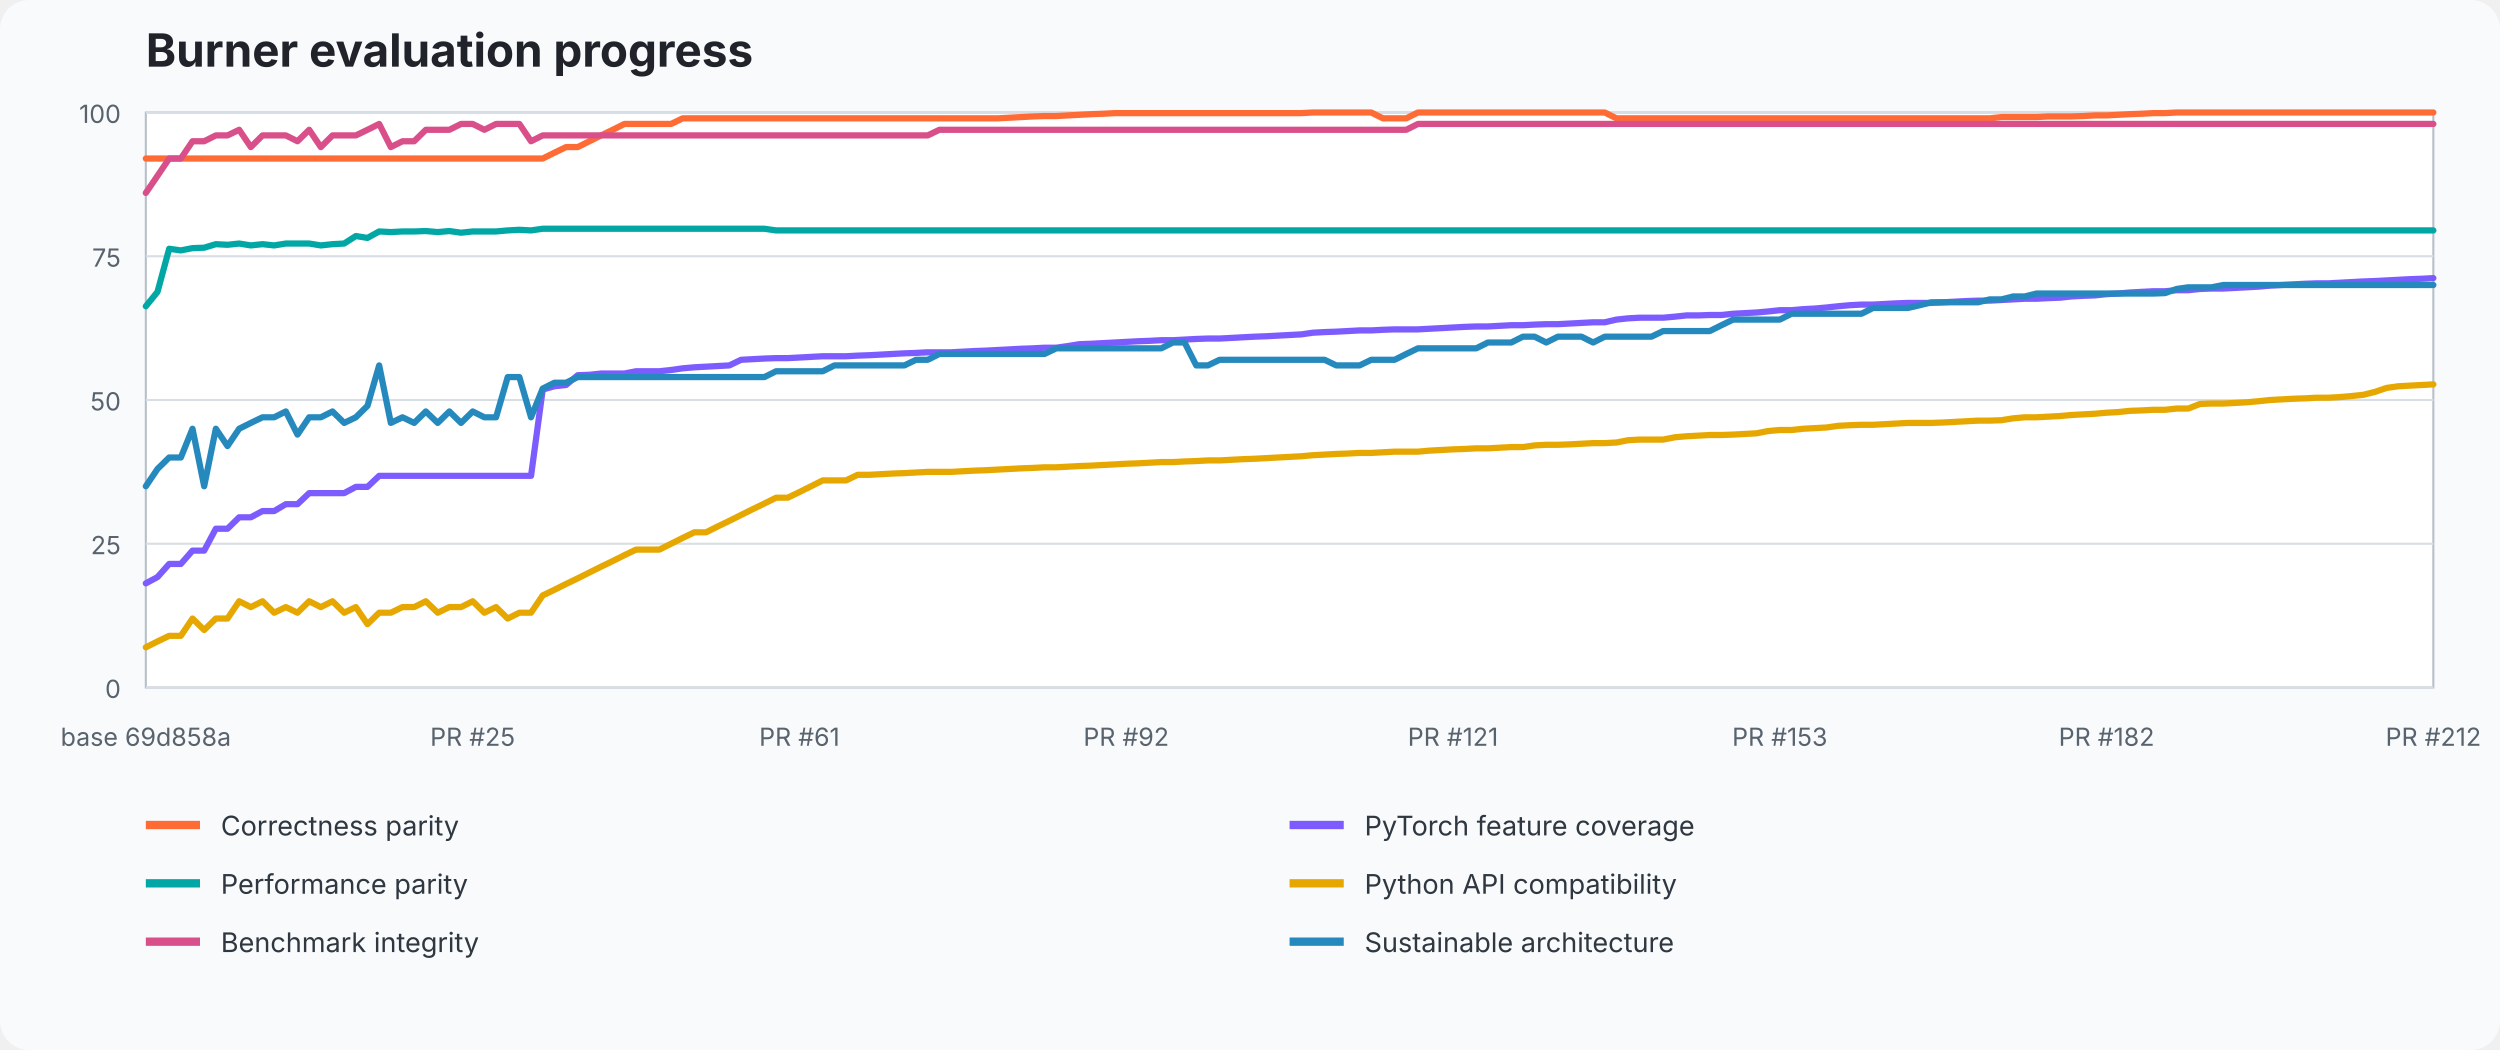
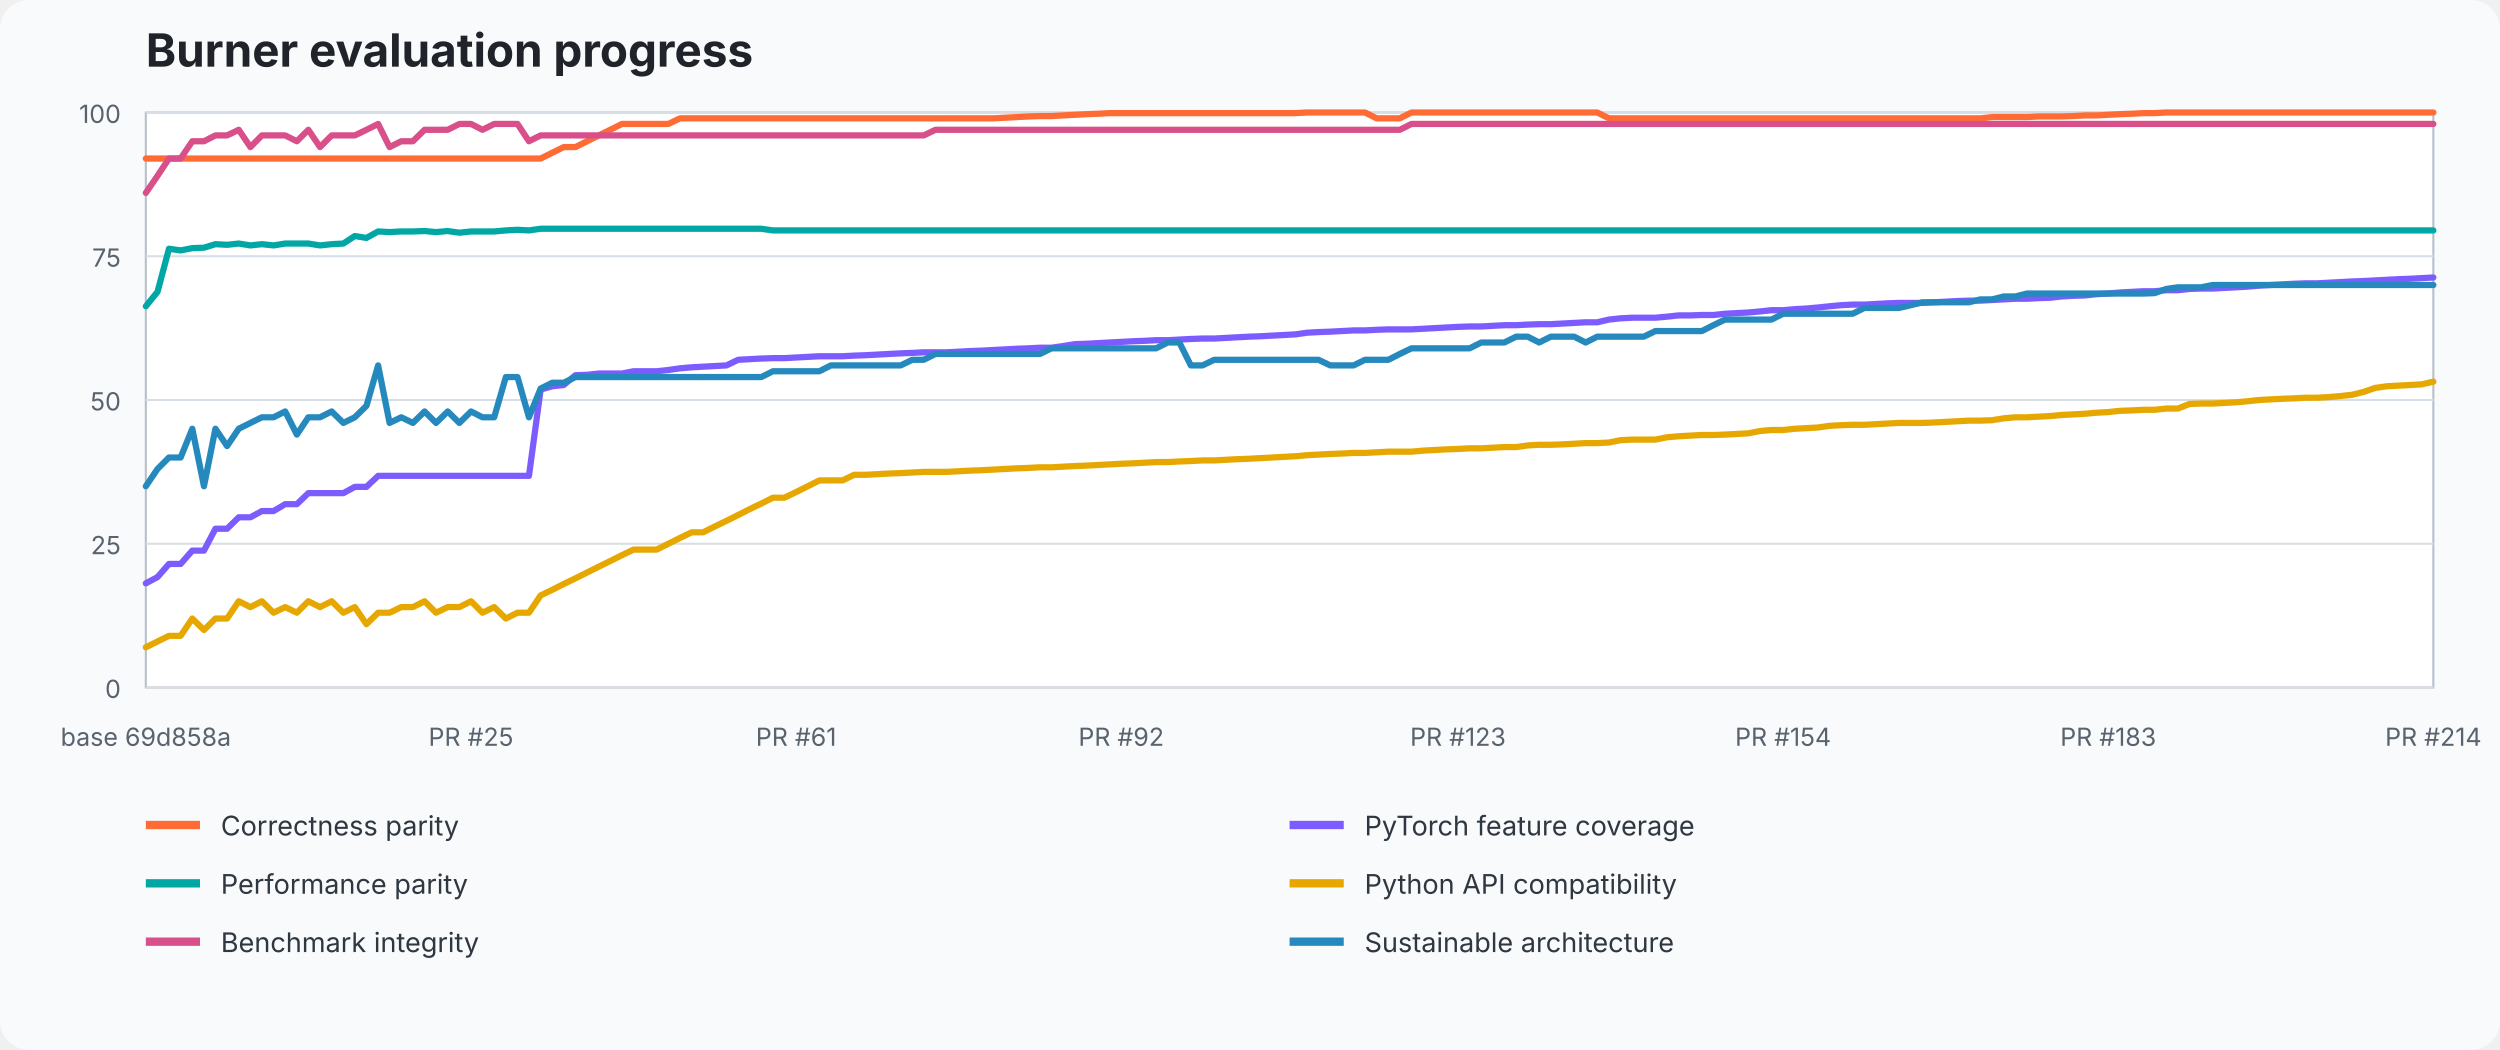
<svg xmlns="http://www.w3.org/2000/svg" width="1200" height="504" viewBox="0 0 1200 504" role="img" aria-labelledby="title desc">
  <style>text{font-family:ui-sans-serif,system-ui,-apple-system,BlinkMacSystemFont,"Segoe UI",sans-serif}.title{font-size:22px;font-weight:700;fill:#20242a}.axis{font-size:12px;fill:#59636e}.legend{font-size:13px;fill:#2f3740}.grid{stroke:#d8dee5;stroke-width:1}.plot{fill:#fff;stroke:#b7c0ca}</style>
  <rect width="100%" height="100%" fill="#f8fafc" rx="14" />
  <text x="70" y="32" class="title">Burner evaluation progress</text>
  <rect x="70" y="54" width="1098" height="276" class="plot" />
  <line x1="70" y1="330" x2="1168" y2="330" class="grid" />
  <text x="58" y="335" text-anchor="end" class="axis">0</text>
  <line x1="70" y1="261" x2="1168" y2="261" class="grid" />
  <text x="58" y="266" text-anchor="end" class="axis">25</text>
  <line x1="70" y1="192" x2="1168" y2="192" class="grid" />
  <text x="58" y="197" text-anchor="end" class="axis">50</text>
  <line x1="70" y1="123" x2="1168" y2="123" class="grid" />
  <text x="58" y="128" text-anchor="end" class="axis">75</text>
  <line x1="70" y1="54" x2="1168" y2="54" class="grid" />
  <text x="58" y="59" text-anchor="end" class="axis">100</text>
-   <polyline points="70.0,76.1 75.6,76.1 81.2,76.1 86.8,76.1 92.4,76.1 98.0,76.1 103.6,76.1 109.2,76.1 114.8,76.1 120.4,76.1 126.0,76.1 131.6,76.1 137.2,76.1 142.8,76.1 148.4,76.1 154.0,76.1 159.6,76.1 165.2,76.1 170.8,76.1 176.4,76.1 182.0,76.1 187.6,76.1 193.2,76.1 198.8,76.1 204.4,76.1 210.1,76.1 215.7,76.1 221.3,76.1 226.9,76.1 232.5,76.1 238.1,76.1 243.7,76.1 249.3,76.1 254.9,76.1 260.5,76.1 266.1,73.3 271.7,70.6 277.3,70.6 282.9,67.8 288.5,65.0 294.1,62.3 299.7,59.5 305.3,59.5 310.9,59.5 316.5,59.5 322.1,59.5 327.7,56.8 333.3,56.8 338.9,56.8 344.5,56.8 350.1,56.8 355.7,56.8 361.3,56.8 366.9,56.8 372.5,56.8 378.1,56.8 383.7,56.8 389.3,56.8 394.9,56.8 400.5,56.8 406.1,56.8 411.7,56.8 417.3,56.8 422.9,56.8 428.5,56.8 434.1,56.8 439.7,56.8 445.3,56.8 450.9,56.8 456.5,56.8 462.1,56.8 467.7,56.8 473.3,56.8 478.9,56.8 484.6,56.5 490.2,56.2 495.8,55.9 501.4,55.7 507.0,55.7 512.6,55.4 518.2,55.1 523.8,54.8 529.4,54.6 535.0,54.3 540.6,54.3 546.2,54.3 551.8,54.3 557.4,54.3 563.0,54.3 568.6,54.3 574.2,54.3 579.8,54.3 585.4,54.3 591.0,54.3 596.6,54.3 602.2,54.3 607.8,54.3 613.4,54.3 619.0,54.3 624.6,54.3 630.2,54.0 635.8,54.0 641.4,54.0 647.0,54.0 652.6,54.0 658.2,54.0 663.8,56.8 669.4,56.8 675.0,56.8 680.6,54.0 686.2,54.0 691.8,54.0 697.4,54.0 703.0,54.0 708.6,54.0 714.2,54.0 719.8,54.0 725.4,54.0 731.0,54.0 736.6,54.0 742.2,54.0 747.8,54.0 753.4,54.0 759.1,54.0 764.7,54.0 770.3,54.0 775.9,56.8 781.5,56.8 787.1,56.8 792.7,56.8 798.3,56.8 803.9,56.8 809.5,56.8 815.1,56.8 820.7,56.8 826.3,56.8 831.9,56.8 837.5,56.8 843.1,56.8 848.7,56.8 854.3,56.8 859.9,56.8 865.5,56.8 871.1,56.8 876.7,56.8 882.3,56.8 887.9,56.8 893.5,56.8 899.1,56.8 904.7,56.8 910.3,56.8 915.9,56.8 921.5,56.8 927.1,56.8 932.7,56.8 938.3,56.8 943.9,56.8 949.5,56.8 955.1,56.8 960.7,56.2 966.3,56.2 971.9,56.2 977.5,56.2 983.1,55.9 988.7,55.9 994.3,55.9 999.9,55.7 1005.5,55.4 1011.1,55.4 1016.7,55.1 1022.3,54.8 1027.9,54.6 1033.6,54.3 1039.2,54.3 1044.8,54.0 1050.4,54.0 1056.0,54.0 1061.6,54.0 1067.2,54.0 1072.8,54.0 1078.4,54.0 1084.0,54.0 1089.6,54.0 1095.2,54.0 1100.8,54.0 1106.4,54.0 1112.0,54.0 1117.6,54.0 1123.2,54.0 1128.8,54.0 1134.4,54.0 1140.0,54.0 1145.6,54.0 1151.2,54.0 1156.8,54.0 1162.4,54.0 1168.0,54.0" fill="none" stroke="#ff6b35" stroke-width="3" stroke-linejoin="round" stroke-linecap="round" />
-   <polyline points="70.0,280.0 75.6,277.0 81.2,270.7 86.8,270.7 92.4,264.3 98.0,264.3 103.6,253.8 109.2,253.8 114.8,248.3 120.4,248.3 126.0,245.3 131.6,245.3 137.2,242.0 142.8,242.0 148.4,236.7 154.0,236.7 159.6,236.7 165.2,236.7 170.8,233.7 176.4,233.7 182.0,228.4 187.6,228.4 193.2,228.4 198.8,228.4 204.4,228.4 210.1,228.4 215.7,228.4 221.3,228.4 226.9,228.4 232.5,228.4 238.1,228.4 243.7,228.4 249.3,228.4 254.9,228.4 260.5,187.0 266.1,185.4 271.7,184.8 277.3,180.1 282.9,179.9 288.5,179.3 294.1,179.3 299.7,179.3 305.3,178.2 310.9,178.2 316.5,178.2 322.1,177.6 327.7,176.8 333.3,176.3 338.9,176.0 344.5,175.7 350.1,175.4 355.7,172.7 361.3,172.4 366.9,172.1 372.5,171.9 378.1,171.9 383.7,171.6 389.3,171.3 394.9,171.0 400.5,171.0 406.1,171.0 411.7,170.7 417.3,170.5 422.9,170.2 428.5,169.9 434.1,169.6 439.7,169.4 445.3,169.1 450.9,169.1 456.5,169.1 462.1,168.8 467.7,168.5 473.3,168.3 478.9,168.0 484.6,167.7 490.2,167.4 495.8,167.2 501.4,166.9 507.0,166.9 512.6,166.1 518.2,165.2 523.8,165.0 529.4,164.7 535.0,164.4 540.6,164.1 546.2,163.8 551.8,163.6 557.4,163.3 563.0,163.3 568.6,163.0 574.2,162.7 579.8,162.5 585.4,162.5 591.0,162.2 596.6,161.9 602.2,161.6 607.8,161.4 613.4,161.1 619.0,160.8 624.6,160.5 630.2,159.7 635.8,159.4 641.4,159.2 647.0,158.9 652.6,158.6 658.2,158.6 663.8,158.3 669.4,158.1 675.0,158.1 680.6,158.1 686.2,157.8 691.8,157.5 697.4,157.2 703.0,156.9 708.6,156.7 714.2,156.7 719.8,156.4 725.4,156.1 731.0,156.1 736.6,155.8 742.2,155.6 747.8,155.6 753.4,155.3 759.1,155.0 764.7,154.7 770.3,154.7 775.9,153.4 781.5,152.8 787.1,152.5 792.7,152.5 798.3,152.5 803.9,152.0 809.5,151.4 815.1,151.4 820.7,151.2 826.3,151.2 831.9,150.6 837.5,150.3 843.1,150.0 848.7,149.5 854.3,148.9 859.9,148.9 865.5,148.4 871.1,148.1 876.7,147.6 882.3,147.0 887.9,146.5 893.5,146.2 899.1,146.2 904.7,145.9 910.3,145.6 915.9,145.4 921.5,145.4 927.1,145.4 932.7,145.1 938.3,144.8 943.9,144.5 949.5,144.3 955.1,144.3 960.7,144.0 966.3,143.7 971.9,143.4 977.5,143.4 983.1,143.1 988.7,142.9 994.3,142.3 999.9,142.0 1005.5,141.8 1011.1,141.2 1016.7,140.9 1022.3,140.4 1027.9,140.1 1033.6,139.8 1039.2,139.8 1044.8,139.3 1050.4,139.3 1056.0,138.7 1061.6,138.5 1067.2,138.5 1072.8,138.2 1078.4,137.9 1084.0,137.6 1089.6,137.1 1095.2,136.8 1100.8,136.5 1106.4,136.2 1112.0,136.0 1117.6,136.0 1123.2,135.7 1128.8,135.4 1134.4,135.1 1140.0,134.9 1145.6,134.6 1151.2,134.3 1156.8,134.0 1162.4,133.8 1168.0,133.5" fill="none" stroke="#7c5cff" stroke-width="3" stroke-linejoin="round" stroke-linecap="round" />
-   <polyline points="70.0,147.0 75.6,140.1 81.2,119.4 86.8,120.2 92.4,119.1 98.0,118.9 103.6,117.2 109.2,117.5 114.8,116.9 120.4,117.8 126.0,117.2 131.6,117.8 137.2,116.9 142.8,116.9 148.4,116.9 154.0,117.8 159.6,117.2 165.2,116.9 170.8,113.3 176.4,114.2 182.0,111.1 187.6,111.4 193.2,111.1 198.8,111.1 204.4,110.9 210.1,111.4 215.7,110.9 221.3,111.7 226.9,111.1 232.5,111.1 238.1,111.1 243.7,110.6 249.3,110.3 254.9,110.6 260.5,109.8 266.1,109.8 271.7,109.8 277.3,109.8 282.9,109.8 288.5,109.8 294.1,109.8 299.7,109.8 305.3,109.8 310.9,109.8 316.5,109.8 322.1,109.8 327.7,109.8 333.3,109.8 338.9,109.8 344.5,109.8 350.1,109.8 355.7,109.8 361.3,109.8 366.9,109.8 372.5,110.6 378.1,110.6 383.7,110.6 389.3,110.6 394.9,110.6 400.5,110.6 406.1,110.6 411.7,110.6 417.3,110.6 422.9,110.6 428.5,110.6 434.1,110.6 439.7,110.6 445.3,110.6 450.9,110.6 456.5,110.6 462.1,110.6 467.7,110.6 473.3,110.6 478.9,110.6 484.6,110.6 490.2,110.6 495.8,110.6 501.4,110.6 507.0,110.6 512.6,110.6 518.2,110.6 523.8,110.6 529.4,110.6 535.0,110.6 540.6,110.6 546.2,110.6 551.8,110.6 557.4,110.6 563.0,110.6 568.6,110.6 574.2,110.6 579.8,110.6 585.4,110.6 591.0,110.6 596.6,110.6 602.2,110.6 607.8,110.6 613.4,110.6 619.0,110.6 624.6,110.6 630.2,110.6 635.8,110.6 641.4,110.6 647.0,110.6 652.6,110.6 658.2,110.6 663.8,110.6 669.4,110.6 675.0,110.6 680.6,110.6 686.2,110.6 691.8,110.6 697.4,110.6 703.0,110.6 708.6,110.6 714.2,110.6 719.8,110.6 725.4,110.6 731.0,110.6 736.6,110.6 742.2,110.6 747.8,110.6 753.4,110.6 759.1,110.6 764.7,110.6 770.3,110.6 775.9,110.6 781.5,110.6 787.1,110.6 792.7,110.6 798.3,110.6 803.9,110.6 809.5,110.6 815.1,110.6 820.7,110.6 826.3,110.6 831.9,110.6 837.5,110.6 843.1,110.6 848.7,110.6 854.3,110.6 859.9,110.6 865.5,110.6 871.1,110.6 876.7,110.6 882.3,110.6 887.9,110.6 893.5,110.6 899.1,110.6 904.7,110.6 910.3,110.6 915.9,110.6 921.5,110.6 927.1,110.6 932.7,110.6 938.3,110.6 943.9,110.6 949.5,110.6 955.1,110.6 960.7,110.6 966.3,110.6 971.9,110.6 977.5,110.6 983.1,110.6 988.7,110.6 994.3,110.6 999.9,110.6 1005.5,110.6 1011.1,110.6 1016.7,110.6 1022.3,110.6 1027.9,110.6 1033.6,110.6 1039.2,110.6 1044.8,110.6 1050.4,110.6 1056.0,110.6 1061.6,110.6 1067.2,110.6 1072.8,110.6 1078.4,110.6 1084.0,110.6 1089.6,110.6 1095.2,110.6 1100.8,110.6 1106.4,110.6 1112.0,110.6 1117.6,110.6 1123.2,110.6 1128.8,110.6 1134.4,110.6 1140.0,110.6 1145.6,110.6 1151.2,110.6 1156.8,110.6 1162.4,110.6 1168.0,110.6" fill="none" stroke="#00a7a5" stroke-width="3" stroke-linejoin="round" stroke-linecap="round" />
-   <polyline points="70.0,310.7 75.6,307.9 81.2,305.2 86.8,305.2 92.4,296.9 98.0,302.4 103.6,296.9 109.2,296.9 114.8,288.6 120.4,291.4 126.0,288.6 131.6,294.1 137.2,291.4 142.8,294.1 148.4,288.6 154.0,291.4 159.6,288.6 165.2,294.1 170.8,291.4 176.4,299.6 182.0,294.1 187.6,294.1 193.2,291.4 198.8,291.4 204.4,288.6 210.1,294.1 215.7,291.4 221.3,291.4 226.9,288.6 232.5,294.1 238.1,291.4 243.7,296.9 249.3,294.1 254.9,294.1 260.5,285.8 266.1,283.1 271.7,280.3 277.3,277.6 282.9,274.8 288.5,272.0 294.1,269.3 299.7,266.5 305.3,263.8 310.9,263.8 316.5,263.8 322.1,261.0 327.7,258.2 333.3,255.5 338.9,255.5 344.5,252.7 350.1,250.0 355.7,247.2 361.3,244.4 366.9,241.7 372.5,238.9 378.1,238.9 383.7,236.2 389.3,233.4 394.9,230.6 400.5,230.6 406.1,230.6 411.7,227.9 417.3,227.9 422.9,227.6 428.5,227.3 434.1,227.1 439.7,226.8 445.3,226.5 450.9,226.5 456.5,226.5 462.1,226.2 467.7,225.9 473.3,225.7 478.9,225.4 484.6,225.1 490.2,224.8 495.8,224.6 501.4,224.3 507.0,224.3 512.6,224.0 518.2,223.7 523.8,223.5 529.4,223.2 535.0,222.9 540.6,222.6 546.2,222.4 551.8,222.1 557.4,221.8 563.0,221.8 568.6,221.5 574.2,221.3 579.8,221.0 585.4,221.0 591.0,220.7 596.6,220.4 602.2,220.2 607.8,219.9 613.4,219.6 619.0,219.3 624.6,219.0 630.2,218.5 635.8,218.2 641.4,217.9 647.0,217.7 652.6,217.4 658.2,217.4 663.8,217.1 669.4,216.8 675.0,216.8 680.6,216.8 686.2,216.3 691.8,216.0 697.4,215.7 703.0,215.5 708.6,215.2 714.2,215.2 719.8,214.9 725.4,214.6 731.0,214.6 736.6,213.8 742.2,213.5 747.8,213.5 753.4,213.3 759.1,213.0 764.7,212.7 770.3,212.7 775.9,212.4 781.5,211.3 787.1,211.0 792.7,211.0 798.3,211.0 803.9,209.9 809.5,209.4 815.1,209.1 820.7,208.8 826.3,208.8 831.9,208.6 837.5,208.3 843.1,208.0 848.7,206.9 854.3,206.4 859.9,206.4 865.5,205.8 871.1,205.5 876.7,205.2 882.3,204.4 887.9,204.1 893.5,203.9 899.1,203.9 904.7,203.6 910.3,203.3 915.9,203.0 921.5,203.0 927.1,203.0 932.7,202.8 938.3,202.5 943.9,202.2 949.5,201.9 955.1,201.9 960.7,201.7 966.3,200.8 971.9,200.3 977.5,200.3 983.1,200.0 988.7,199.7 994.3,199.2 999.9,198.9 1005.5,198.6 1011.1,198.1 1016.7,197.8 1022.3,197.2 1027.9,197.0 1033.6,196.7 1039.2,196.7 1044.8,196.1 1050.4,196.1 1056.0,193.9 1061.6,193.7 1067.2,193.7 1072.8,193.4 1078.4,193.1 1084.0,192.6 1089.6,192.0 1095.2,191.7 1100.8,191.4 1106.4,191.2 1112.0,190.9 1117.6,190.9 1123.2,190.6 1128.8,190.1 1134.4,189.5 1140.0,188.1 1145.6,186.2 1151.2,185.4 1156.8,185.1 1162.4,184.8 1168.0,184.5" fill="none" stroke="#e6a700" stroke-width="3" stroke-linejoin="round" stroke-linecap="round" />
-   <polyline points="70.0,92.6 75.6,84.4 81.2,76.1 86.8,76.1 92.4,67.8 98.0,67.8 103.6,65.0 109.2,65.0 114.8,62.3 120.4,70.6 126.0,65.0 131.6,65.0 137.2,65.0 142.8,67.8 148.4,62.3 154.0,70.6 159.6,65.0 165.2,65.0 170.8,65.0 176.4,62.3 182.0,59.5 187.6,70.6 193.2,67.8 198.8,67.8 204.4,62.3 210.1,62.3 215.7,62.3 221.3,59.5 226.9,59.5 232.5,62.3 238.1,59.5 243.7,59.5 249.3,59.5 254.9,67.8 260.5,65.0 266.1,65.0 271.7,65.0 277.3,65.0 282.9,65.0 288.5,65.0 294.1,65.0 299.7,65.0 305.3,65.0 310.9,65.0 316.5,65.0 322.1,65.0 327.7,65.0 333.3,65.0 338.9,65.0 344.5,65.0 350.1,65.0 355.7,65.0 361.3,65.0 366.9,65.0 372.5,65.0 378.1,65.0 383.7,65.0 389.3,65.0 394.9,65.0 400.5,65.0 406.1,65.0 411.7,65.0 417.3,65.0 422.9,65.0 428.5,65.0 434.1,65.0 439.7,65.0 445.3,65.0 450.9,62.3 456.5,62.3 462.1,62.3 467.7,62.3 473.3,62.3 478.9,62.3 484.6,62.3 490.2,62.3 495.8,62.3 501.4,62.3 507.0,62.3 512.6,62.3 518.2,62.3 523.8,62.3 529.4,62.3 535.0,62.3 540.6,62.3 546.2,62.3 551.8,62.3 557.4,62.3 563.0,62.3 568.6,62.3 574.2,62.3 579.8,62.3 585.4,62.3 591.0,62.3 596.6,62.3 602.2,62.3 607.8,62.3 613.4,62.3 619.0,62.3 624.6,62.3 630.2,62.3 635.8,62.3 641.4,62.3 647.0,62.3 652.6,62.3 658.2,62.3 663.8,62.3 669.4,62.3 675.0,62.3 680.6,59.5 686.2,59.5 691.8,59.5 697.4,59.5 703.0,59.5 708.6,59.5 714.2,59.5 719.8,59.5 725.4,59.5 731.0,59.5 736.6,59.5 742.2,59.5 747.8,59.5 753.4,59.5 759.1,59.5 764.7,59.5 770.3,59.5 775.9,59.5 781.5,59.5 787.1,59.5 792.7,59.5 798.3,59.5 803.9,59.5 809.5,59.5 815.1,59.5 820.7,59.5 826.3,59.5 831.9,59.5 837.5,59.5 843.1,59.5 848.7,59.5 854.3,59.5 859.9,59.5 865.5,59.5 871.1,59.5 876.7,59.5 882.3,59.5 887.9,59.5 893.5,59.5 899.1,59.5 904.7,59.5 910.3,59.5 915.9,59.5 921.5,59.5 927.1,59.5 932.7,59.5 938.3,59.5 943.9,59.5 949.5,59.5 955.1,59.5 960.7,59.5 966.3,59.5 971.9,59.5 977.5,59.5 983.1,59.5 988.7,59.5 994.3,59.5 999.9,59.5 1005.5,59.5 1011.1,59.5 1016.7,59.5 1022.3,59.5 1027.9,59.5 1033.6,59.5 1039.2,59.5 1044.8,59.5 1050.4,59.5 1056.0,59.5 1061.6,59.5 1067.2,59.5 1072.8,59.5 1078.4,59.5 1084.0,59.5 1089.6,59.5 1095.2,59.5 1100.8,59.5 1106.4,59.5 1112.0,59.5 1117.6,59.5 1123.2,59.5 1128.8,59.5 1134.4,59.5 1140.0,59.5 1145.6,59.5 1151.2,59.5 1156.8,59.5 1162.4,59.5 1168.0,59.5" fill="none" stroke="#d94f8a" stroke-width="3" stroke-linejoin="round" stroke-linecap="round" />
-   <polyline points="70.0,233.4 75.6,225.1 81.2,219.6 86.8,219.6 92.4,205.8 98.0,233.4 103.6,205.8 109.2,214.1 114.8,205.8 120.4,203.0 126.0,200.3 131.6,200.3 137.2,197.5 142.8,208.6 148.4,200.3 154.0,200.3 159.6,197.5 165.2,203.0 170.8,200.3 176.4,194.8 182.0,175.4 187.6,203.0 193.2,200.3 198.8,203.0 204.4,197.5 210.1,203.0 215.7,197.5 221.3,203.0 226.9,197.5 232.5,200.3 238.1,200.3 243.7,181.0 249.3,181.0 254.9,200.3 260.5,186.5 266.1,183.7 271.7,183.7 277.3,181.0 282.9,181.0 288.5,181.0 294.1,181.0 299.7,181.0 305.3,181.0 310.9,181.0 316.5,181.0 322.1,181.0 327.7,181.0 333.3,181.0 338.9,181.0 344.5,181.0 350.1,181.0 355.7,181.0 361.3,181.0 366.9,181.0 372.5,178.2 378.1,178.2 383.7,178.2 389.3,178.2 394.9,178.2 400.5,175.4 406.1,175.4 411.7,175.4 417.3,175.4 422.9,175.4 428.5,175.4 434.1,175.4 439.7,172.7 445.3,172.7 450.9,169.9 456.5,169.9 462.1,169.9 467.7,169.9 473.3,169.9 478.9,169.9 484.6,169.9 490.2,169.9 495.8,169.9 501.4,169.9 507.0,167.2 512.6,167.2 518.2,167.2 523.8,167.2 529.4,167.2 535.0,167.2 540.6,167.2 546.2,167.2 551.8,167.2 557.4,167.2 563.0,164.4 568.6,164.4 574.2,175.4 579.8,175.4 585.4,172.7 591.0,172.7 596.6,172.7 602.2,172.7 607.8,172.7 613.4,172.7 619.0,172.7 624.6,172.7 630.2,172.7 635.8,172.7 641.4,175.4 647.0,175.4 652.6,175.4 658.2,172.7 663.8,172.7 669.4,172.7 675.0,169.9 680.6,167.2 686.2,167.2 691.8,167.2 697.4,167.2 703.0,167.2 708.6,167.2 714.2,164.4 719.8,164.4 725.4,164.4 731.0,161.6 736.6,161.6 742.2,164.4 747.8,161.6 753.4,161.6 759.1,161.6 764.7,164.4 770.3,161.6 775.9,161.6 781.5,161.6 787.1,161.6 792.7,161.6 798.3,158.9 803.9,158.9 809.5,158.9 815.1,158.9 820.7,158.9 826.3,156.1 831.9,153.4 837.5,153.4 843.1,153.4 848.7,153.4 854.3,153.4 859.9,150.6 865.5,150.6 871.1,150.6 876.7,150.6 882.3,150.6 887.9,150.6 893.5,150.6 899.1,147.8 904.7,147.8 910.3,147.8 915.9,147.8 921.5,146.5 927.1,145.1 932.7,145.1 938.3,145.1 943.9,145.1 949.5,145.1 955.1,143.7 960.7,143.7 966.3,142.3 971.9,142.3 977.5,140.9 983.1,140.9 988.7,140.9 994.3,140.9 999.9,140.9 1005.5,140.9 1011.1,140.9 1016.7,140.9 1022.3,140.9 1027.9,140.9 1033.6,140.9 1039.2,140.7 1044.8,138.7 1050.4,137.9 1056.0,137.9 1061.6,137.9 1067.2,136.8 1072.8,136.8 1078.4,136.8 1084.0,136.8 1089.6,136.8 1095.2,136.8 1100.8,136.8 1106.4,136.8 1112.0,136.8 1117.6,136.8 1123.2,136.8 1128.8,136.8 1134.4,136.8 1140.0,136.8 1145.6,136.8 1151.2,136.8 1156.8,136.8 1162.4,136.8 1168.0,136.8" fill="none" stroke="#2589bd" stroke-width="3" stroke-linejoin="round" stroke-linecap="round" />
+   <polyline points="70.0,76.1 75.6,76.1 81.1,76.1 86.7,76.1 92.3,76.1 97.9,76.1 103.4,76.1 109.0,76.1 114.6,76.1 120.2,76.1 125.7,76.1 131.3,76.1 136.9,76.1 142.5,76.1 148.0,76.1 153.6,76.1 159.2,76.1 164.8,76.1 170.3,76.1 175.9,76.1 181.5,76.1 187.0,76.1 192.6,76.1 198.2,76.1 203.8,76.1 209.3,76.1 214.9,76.1 220.5,76.1 226.1,76.1 231.6,76.1 237.2,76.1 242.8,76.1 248.4,76.1 253.9,76.1 259.5,76.1 265.1,73.3 270.6,70.6 276.2,70.6 281.8,67.8 287.4,65.0 292.9,62.3 298.5,59.5 304.1,59.5 309.7,59.5 315.2,59.5 320.8,59.5 326.4,56.8 332.0,56.8 337.5,56.8 343.1,56.8 348.7,56.8 354.3,56.8 359.8,56.8 365.4,56.8 371.0,56.8 376.5,56.8 382.1,56.8 387.7,56.8 393.3,56.8 398.8,56.8 404.4,56.8 410.0,56.8 415.6,56.8 421.1,56.8 426.7,56.8 432.3,56.8 437.9,56.8 443.4,56.8 449.0,56.8 454.6,56.8 460.2,56.8 465.7,56.8 471.3,56.8 476.9,56.8 482.4,56.5 488.0,56.2 493.6,55.9 499.2,55.7 504.7,55.7 510.3,55.4 515.9,55.1 521.5,54.8 527.0,54.6 532.6,54.3 538.2,54.3 543.8,54.3 549.3,54.3 554.9,54.3 560.5,54.3 566.1,54.3 571.6,54.3 577.2,54.3 582.8,54.3 588.3,54.3 593.9,54.3 599.5,54.3 605.1,54.3 610.6,54.3 616.2,54.3 621.8,54.3 627.4,54.0 632.9,54.0 638.5,54.0 644.1,54.0 649.7,54.0 655.2,54.0 660.8,56.8 666.4,56.8 671.9,56.8 677.5,54.0 683.1,54.0 688.7,54.0 694.2,54.0 699.8,54.0 705.4,54.0 711.0,54.0 716.5,54.0 722.1,54.0 727.7,54.0 733.3,54.0 738.8,54.0 744.4,54.0 750.0,54.0 755.6,54.0 761.1,54.0 766.7,54.0 772.3,56.8 777.8,56.8 783.4,56.8 789.0,56.8 794.6,56.8 800.1,56.8 805.7,56.8 811.3,56.8 816.9,56.8 822.4,56.8 828.0,56.8 833.6,56.8 839.2,56.8 844.7,56.8 850.3,56.8 855.9,56.8 861.5,56.8 867.0,56.8 872.6,56.8 878.2,56.8 883.7,56.8 889.3,56.8 894.9,56.8 900.5,56.8 906.0,56.8 911.6,56.8 917.2,56.8 922.8,56.8 928.3,56.8 933.9,56.8 939.5,56.8 945.1,56.8 950.6,56.8 956.2,56.2 961.8,56.2 967.4,56.2 972.9,56.2 978.5,55.9 984.1,55.9 989.6,55.9 995.2,55.7 1000.8,55.4 1006.4,55.4 1011.9,55.1 1017.5,54.8 1023.1,54.6 1028.7,54.3 1034.2,54.3 1039.8,54.0 1045.4,54.0 1051.0,54.0 1056.5,54.0 1062.1,54.0 1067.7,54.0 1073.2,54.0 1078.8,54.0 1084.4,54.0 1090.0,54.0 1095.5,54.0 1101.1,54.0 1106.7,54.0 1112.3,54.0 1117.8,54.0 1123.4,54.0 1129.0,54.0 1134.6,54.0 1140.1,54.0 1145.7,54.0 1151.3,54.0 1156.9,54.0 1162.4,54.0 1168.0,54.0" fill="none" stroke="#ff6b35" stroke-width="3" stroke-linejoin="round" stroke-linecap="round" />
+   <polyline points="70.0,280.0 75.6,277.0 81.1,270.7 86.7,270.7 92.3,264.3 97.9,264.3 103.4,253.8 109.0,253.8 114.6,248.3 120.2,248.3 125.7,245.3 131.3,245.3 136.9,242.0 142.5,242.0 148.0,236.7 153.6,236.7 159.2,236.7 164.8,236.7 170.3,233.7 175.9,233.7 181.5,228.4 187.0,228.4 192.6,228.4 198.2,228.4 203.8,228.4 209.3,228.4 214.9,228.4 220.5,228.4 226.1,228.4 231.6,228.4 237.2,228.4 242.8,228.4 248.4,228.4 253.9,228.4 259.5,187.0 265.1,185.4 270.6,184.8 276.2,180.1 281.8,179.9 287.4,179.3 292.9,179.3 298.5,179.3 304.1,178.2 309.7,178.2 315.2,178.2 320.8,177.6 326.4,176.8 332.0,176.3 337.5,176.0 343.1,175.7 348.7,175.4 354.3,172.7 359.8,172.4 365.4,172.1 371.0,171.9 376.5,171.9 382.1,171.6 387.7,171.3 393.3,171.0 398.8,171.0 404.4,171.0 410.0,170.7 415.6,170.5 421.1,170.2 426.7,169.9 432.3,169.6 437.9,169.4 443.4,169.1 449.0,169.1 454.6,169.1 460.2,168.8 465.7,168.5 471.3,168.3 476.9,168.0 482.4,167.7 488.0,167.4 493.6,167.2 499.2,166.9 504.7,166.9 510.3,166.1 515.9,165.2 521.5,165.0 527.0,164.7 532.6,164.4 538.2,164.1 543.8,163.8 549.3,163.6 554.9,163.3 560.5,163.3 566.1,163.0 571.6,162.7 577.2,162.5 582.8,162.5 588.3,162.2 593.9,161.9 599.5,161.6 605.1,161.4 610.6,161.1 616.2,160.8 621.8,160.5 627.4,159.7 632.9,159.4 638.5,159.2 644.1,158.9 649.7,158.6 655.2,158.6 660.8,158.3 666.4,158.1 671.9,158.1 677.5,158.1 683.1,157.8 688.7,157.5 694.2,157.2 699.8,156.9 705.4,156.7 711.0,156.7 716.5,156.4 722.1,156.1 727.7,156.1 733.3,155.8 738.8,155.6 744.4,155.6 750.0,155.3 755.6,155.0 761.1,154.7 766.7,154.7 772.3,153.4 777.8,152.8 783.4,152.5 789.0,152.5 794.6,152.5 800.1,152.0 805.7,151.4 811.3,151.4 816.9,151.2 822.4,151.2 828.0,150.6 833.6,150.3 839.2,150.0 844.7,149.5 850.3,148.9 855.9,148.9 861.5,148.4 867.0,148.1 872.6,147.6 878.2,147.0 883.7,146.5 889.3,146.2 894.9,146.2 900.5,145.9 906.0,145.6 911.6,145.4 917.2,145.4 922.8,145.4 928.3,145.1 933.9,144.8 939.5,144.5 945.1,144.3 950.6,144.3 956.2,144.0 961.8,143.7 967.4,143.4 972.9,143.4 978.5,143.1 984.1,142.9 989.6,142.3 995.2,142.0 1000.8,141.8 1006.4,141.2 1011.9,140.9 1017.5,140.4 1023.1,140.1 1028.7,139.8 1034.2,139.8 1039.8,139.3 1045.4,139.3 1051.0,138.7 1056.5,138.5 1062.1,138.5 1067.7,138.2 1073.2,137.9 1078.8,137.6 1084.4,137.1 1090.0,136.8 1095.5,136.5 1101.1,136.2 1106.7,136.0 1112.3,136.0 1117.8,135.7 1123.4,135.4 1129.0,135.1 1134.6,134.9 1140.1,134.6 1145.7,134.3 1151.3,134.0 1156.9,133.8 1162.4,133.5 1168.0,133.2" fill="none" stroke="#7c5cff" stroke-width="3" stroke-linejoin="round" stroke-linecap="round" />
+   <polyline points="70.0,147.0 75.6,140.1 81.1,119.4 86.7,120.2 92.3,119.1 97.9,118.9 103.4,117.2 109.0,117.5 114.6,116.9 120.2,117.8 125.7,117.2 131.3,117.8 136.9,116.9 142.5,116.9 148.0,116.9 153.6,117.8 159.2,117.2 164.8,116.9 170.3,113.3 175.9,114.2 181.5,111.1 187.0,111.4 192.6,111.1 198.2,111.1 203.8,110.9 209.3,111.4 214.9,110.9 220.5,111.7 226.1,111.1 231.6,111.1 237.2,111.1 242.8,110.6 248.4,110.3 253.9,110.6 259.5,109.8 265.1,109.8 270.6,109.8 276.2,109.8 281.8,109.8 287.4,109.8 292.9,109.8 298.5,109.8 304.1,109.8 309.7,109.8 315.2,109.8 320.8,109.8 326.4,109.8 332.0,109.8 337.5,109.8 343.1,109.8 348.7,109.8 354.3,109.8 359.8,109.8 365.4,109.8 371.0,110.6 376.5,110.6 382.1,110.6 387.7,110.6 393.3,110.6 398.8,110.6 404.4,110.6 410.0,110.6 415.6,110.6 421.1,110.6 426.7,110.6 432.3,110.6 437.9,110.6 443.4,110.6 449.0,110.6 454.6,110.6 460.2,110.6 465.7,110.6 471.3,110.6 476.9,110.6 482.4,110.6 488.0,110.6 493.6,110.6 499.2,110.6 504.7,110.6 510.3,110.6 515.9,110.6 521.5,110.6 527.0,110.6 532.6,110.6 538.2,110.6 543.8,110.6 549.3,110.6 554.9,110.6 560.5,110.6 566.1,110.6 571.6,110.6 577.2,110.6 582.8,110.6 588.3,110.6 593.9,110.6 599.5,110.6 605.1,110.6 610.6,110.6 616.2,110.6 621.8,110.6 627.4,110.6 632.9,110.6 638.5,110.6 644.1,110.6 649.7,110.6 655.2,110.6 660.8,110.6 666.4,110.6 671.9,110.6 677.5,110.6 683.1,110.6 688.7,110.6 694.2,110.6 699.8,110.6 705.4,110.6 711.0,110.6 716.5,110.6 722.1,110.6 727.7,110.6 733.3,110.6 738.8,110.6 744.4,110.6 750.0,110.6 755.6,110.6 761.1,110.6 766.7,110.6 772.3,110.6 777.8,110.6 783.4,110.6 789.0,110.6 794.6,110.6 800.1,110.6 805.7,110.6 811.3,110.6 816.9,110.6 822.4,110.6 828.0,110.6 833.6,110.6 839.2,110.6 844.7,110.6 850.3,110.6 855.9,110.6 861.5,110.6 867.0,110.6 872.6,110.6 878.2,110.6 883.7,110.6 889.3,110.6 894.9,110.6 900.5,110.6 906.0,110.6 911.6,110.6 917.2,110.6 922.8,110.6 928.3,110.6 933.9,110.6 939.5,110.6 945.1,110.6 950.6,110.6 956.2,110.6 961.8,110.6 967.4,110.6 972.9,110.6 978.5,110.6 984.1,110.6 989.6,110.6 995.2,110.6 1000.8,110.6 1006.4,110.6 1011.9,110.6 1017.5,110.6 1023.1,110.6 1028.7,110.6 1034.2,110.6 1039.8,110.6 1045.4,110.6 1051.0,110.6 1056.5,110.6 1062.1,110.6 1067.7,110.6 1073.2,110.6 1078.8,110.6 1084.4,110.6 1090.0,110.6 1095.5,110.6 1101.1,110.6 1106.7,110.6 1112.3,110.6 1117.8,110.6 1123.4,110.6 1129.0,110.6 1134.6,110.6 1140.1,110.6 1145.7,110.6 1151.3,110.6 1156.9,110.6 1162.4,110.6 1168.0,110.6" fill="none" stroke="#00a7a5" stroke-width="3" stroke-linejoin="round" stroke-linecap="round" />
+   <polyline points="70.0,310.7 75.6,307.9 81.1,305.2 86.7,305.2 92.3,296.9 97.9,302.4 103.4,296.9 109.0,296.9 114.6,288.6 120.2,291.4 125.7,288.6 131.3,294.1 136.9,291.4 142.5,294.1 148.0,288.6 153.6,291.4 159.2,288.6 164.8,294.1 170.3,291.4 175.9,299.6 181.5,294.1 187.0,294.1 192.6,291.4 198.2,291.4 203.8,288.6 209.3,294.1 214.9,291.4 220.5,291.4 226.1,288.6 231.6,294.1 237.2,291.4 242.8,296.9 248.4,294.1 253.9,294.1 259.5,285.8 265.1,283.1 270.6,280.3 276.2,277.6 281.8,274.8 287.4,272.0 292.9,269.3 298.5,266.5 304.1,263.8 309.7,263.8 315.2,263.8 320.8,261.0 326.4,258.2 332.0,255.5 337.5,255.5 343.1,252.7 348.7,250.0 354.3,247.2 359.8,244.4 365.4,241.7 371.0,238.9 376.5,238.9 382.1,236.2 387.7,233.4 393.3,230.6 398.8,230.6 404.4,230.6 410.0,227.9 415.6,227.9 421.1,227.6 426.7,227.3 432.3,227.1 437.9,226.8 443.4,226.5 449.0,226.5 454.6,226.5 460.2,226.2 465.7,225.9 471.3,225.7 476.9,225.4 482.4,225.1 488.0,224.8 493.6,224.6 499.2,224.3 504.7,224.3 510.3,224.0 515.9,223.7 521.5,223.5 527.0,223.2 532.6,222.9 538.2,222.6 543.8,222.4 549.3,222.1 554.9,221.8 560.5,221.8 566.1,221.5 571.6,221.3 577.2,221.0 582.8,221.0 588.3,220.7 593.9,220.4 599.5,220.2 605.1,219.9 610.6,219.6 616.2,219.3 621.8,219.0 627.4,218.5 632.9,218.2 638.5,217.9 644.1,217.7 649.7,217.4 655.2,217.4 660.8,217.1 666.4,216.8 671.9,216.8 677.5,216.8 683.1,216.3 688.7,216.0 694.2,215.7 699.8,215.5 705.4,215.2 711.0,215.2 716.5,214.9 722.1,214.6 727.7,214.6 733.3,213.8 738.8,213.5 744.4,213.5 750.0,213.3 755.6,213.0 761.1,212.7 766.7,212.7 772.3,212.4 777.8,211.3 783.4,211.0 789.0,211.0 794.6,211.0 800.1,209.9 805.7,209.4 811.3,209.1 816.9,208.8 822.4,208.8 828.0,208.6 833.6,208.3 839.2,208.0 844.7,206.9 850.3,206.4 855.9,206.4 861.5,205.8 867.0,205.5 872.6,205.2 878.2,204.4 883.7,204.1 889.3,203.9 894.9,203.9 900.5,203.6 906.0,203.3 911.6,203.0 917.2,203.0 922.8,203.0 928.3,202.8 933.9,202.5 939.5,202.2 945.1,201.9 950.6,201.9 956.2,201.7 961.8,200.8 967.4,200.3 972.9,200.3 978.5,200.0 984.1,199.7 989.6,199.2 995.2,198.9 1000.8,198.6 1006.4,198.1 1011.9,197.8 1017.5,197.2 1023.1,197.0 1028.7,196.7 1034.2,196.7 1039.8,196.1 1045.4,196.1 1051.0,193.9 1056.5,193.7 1062.1,193.7 1067.7,193.4 1073.2,193.1 1078.8,192.6 1084.4,192.0 1090.0,191.7 1095.5,191.4 1101.1,191.2 1106.7,190.9 1112.3,190.9 1117.8,190.6 1123.4,190.1 1129.0,189.5 1134.6,188.1 1140.1,186.2 1145.7,185.4 1151.3,185.1 1156.9,184.8 1162.4,184.5 1168.0,183.2" fill="none" stroke="#e6a700" stroke-width="3" stroke-linejoin="round" stroke-linecap="round" />
+   <polyline points="70.0,92.6 75.6,84.4 81.1,76.1 86.7,76.1 92.3,67.8 97.9,67.8 103.4,65.0 109.0,65.0 114.6,62.3 120.2,70.6 125.7,65.0 131.3,65.0 136.9,65.0 142.5,67.8 148.0,62.3 153.6,70.6 159.2,65.0 164.8,65.0 170.3,65.0 175.9,62.3 181.5,59.5 187.0,70.6 192.6,67.8 198.2,67.8 203.8,62.3 209.3,62.3 214.9,62.3 220.5,59.5 226.1,59.5 231.6,62.3 237.2,59.5 242.8,59.5 248.4,59.5 253.9,67.8 259.5,65.0 265.1,65.0 270.6,65.0 276.2,65.0 281.8,65.0 287.4,65.0 292.9,65.0 298.5,65.0 304.1,65.0 309.7,65.0 315.2,65.0 320.8,65.0 326.4,65.0 332.0,65.0 337.5,65.0 343.1,65.0 348.7,65.0 354.3,65.0 359.8,65.0 365.4,65.0 371.0,65.0 376.5,65.0 382.1,65.0 387.7,65.0 393.3,65.0 398.8,65.0 404.4,65.0 410.0,65.0 415.6,65.0 421.1,65.0 426.7,65.0 432.3,65.0 437.9,65.0 443.4,65.0 449.0,62.3 454.6,62.3 460.2,62.3 465.7,62.3 471.3,62.3 476.9,62.3 482.4,62.3 488.0,62.3 493.6,62.3 499.2,62.3 504.7,62.3 510.3,62.3 515.9,62.3 521.5,62.3 527.0,62.3 532.6,62.3 538.2,62.3 543.8,62.3 549.3,62.3 554.9,62.3 560.5,62.3 566.1,62.3 571.6,62.3 577.2,62.3 582.8,62.3 588.3,62.3 593.9,62.3 599.5,62.3 605.1,62.3 610.6,62.3 616.2,62.3 621.8,62.3 627.4,62.3 632.9,62.3 638.5,62.3 644.1,62.3 649.7,62.3 655.2,62.3 660.8,62.3 666.4,62.3 671.9,62.3 677.5,59.5 683.1,59.5 688.7,59.5 694.2,59.5 699.8,59.5 705.4,59.5 711.0,59.5 716.5,59.5 722.1,59.5 727.7,59.5 733.3,59.5 738.8,59.5 744.4,59.5 750.0,59.5 755.6,59.5 761.1,59.5 766.7,59.5 772.3,59.5 777.8,59.5 783.4,59.5 789.0,59.5 794.6,59.5 800.1,59.5 805.7,59.5 811.3,59.5 816.9,59.5 822.4,59.5 828.0,59.5 833.6,59.5 839.2,59.5 844.7,59.5 850.3,59.5 855.9,59.5 861.5,59.5 867.0,59.5 872.6,59.5 878.2,59.5 883.7,59.5 889.3,59.5 894.9,59.5 900.5,59.5 906.0,59.5 911.6,59.5 917.2,59.5 922.8,59.5 928.3,59.5 933.9,59.5 939.5,59.5 945.1,59.5 950.6,59.5 956.2,59.5 961.8,59.5 967.4,59.5 972.9,59.5 978.5,59.5 984.1,59.5 989.6,59.5 995.2,59.5 1000.8,59.5 1006.4,59.5 1011.9,59.5 1017.5,59.5 1023.1,59.5 1028.7,59.5 1034.2,59.5 1039.8,59.5 1045.4,59.5 1051.0,59.5 1056.5,59.5 1062.1,59.5 1067.7,59.5 1073.2,59.5 1078.8,59.5 1084.4,59.5 1090.0,59.5 1095.5,59.5 1101.1,59.5 1106.7,59.5 1112.3,59.5 1117.8,59.5 1123.4,59.5 1129.0,59.5 1134.6,59.5 1140.1,59.5 1145.7,59.5 1151.3,59.5 1156.9,59.5 1162.4,59.5 1168.0,59.5" fill="none" stroke="#d94f8a" stroke-width="3" stroke-linejoin="round" stroke-linecap="round" />
+   <polyline points="70.0,233.4 75.6,225.1 81.1,219.6 86.7,219.6 92.3,205.8 97.9,233.4 103.4,205.8 109.0,214.1 114.6,205.8 120.2,203.0 125.7,200.3 131.3,200.3 136.9,197.5 142.5,208.6 148.0,200.3 153.6,200.3 159.2,197.5 164.8,203.0 170.3,200.3 175.9,194.8 181.5,175.4 187.0,203.0 192.6,200.3 198.2,203.0 203.8,197.5 209.3,203.0 214.9,197.5 220.5,203.0 226.1,197.5 231.6,200.3 237.2,200.3 242.8,181.0 248.4,181.0 253.9,200.3 259.5,186.5 265.1,183.7 270.6,183.7 276.2,181.0 281.8,181.0 287.4,181.0 292.9,181.0 298.5,181.0 304.1,181.0 309.7,181.0 315.2,181.0 320.8,181.0 326.4,181.0 332.0,181.0 337.5,181.0 343.1,181.0 348.7,181.0 354.3,181.0 359.8,181.0 365.4,181.0 371.0,178.2 376.5,178.2 382.1,178.2 387.7,178.2 393.3,178.2 398.8,175.4 404.4,175.4 410.0,175.4 415.6,175.4 421.1,175.4 426.7,175.4 432.3,175.4 437.9,172.7 443.4,172.7 449.0,169.9 454.6,169.9 460.2,169.9 465.7,169.9 471.3,169.9 476.9,169.9 482.4,169.9 488.0,169.9 493.6,169.9 499.2,169.9 504.7,167.2 510.3,167.2 515.9,167.2 521.5,167.2 527.0,167.2 532.6,167.2 538.2,167.2 543.8,167.2 549.3,167.2 554.9,167.2 560.5,164.4 566.1,164.4 571.6,175.4 577.2,175.4 582.8,172.7 588.3,172.7 593.9,172.7 599.5,172.7 605.1,172.7 610.6,172.7 616.2,172.7 621.8,172.7 627.4,172.7 632.9,172.7 638.5,175.4 644.1,175.4 649.7,175.4 655.2,172.7 660.8,172.7 666.4,172.7 671.9,169.9 677.5,167.2 683.1,167.2 688.7,167.2 694.2,167.2 699.8,167.2 705.4,167.2 711.0,164.4 716.5,164.4 722.1,164.4 727.7,161.6 733.3,161.6 738.8,164.4 744.4,161.6 750.0,161.6 755.6,161.6 761.1,164.4 766.7,161.6 772.3,161.6 777.8,161.6 783.4,161.6 789.0,161.6 794.6,158.9 800.1,158.9 805.7,158.9 811.3,158.9 816.9,158.9 822.4,156.1 828.0,153.4 833.6,153.4 839.2,153.4 844.7,153.4 850.3,153.4 855.9,150.6 861.5,150.6 867.0,150.6 872.6,150.6 878.2,150.6 883.7,150.6 889.3,150.6 894.9,147.8 900.5,147.8 906.0,147.8 911.6,147.8 917.2,146.5 922.8,145.1 928.3,145.1 933.9,145.1 939.5,145.1 945.1,145.1 950.6,143.7 956.2,143.7 961.8,142.3 967.4,142.3 972.9,140.9 978.5,140.9 984.1,140.9 989.6,140.9 995.2,140.9 1000.8,140.9 1006.4,140.9 1011.9,140.9 1017.5,140.9 1023.1,140.9 1028.7,140.9 1034.2,140.7 1039.8,138.7 1045.4,137.9 1051.0,137.9 1056.5,137.9 1062.1,136.8 1067.7,136.8 1073.2,136.8 1078.8,136.8 1084.4,136.8 1090.0,136.8 1095.5,136.8 1101.1,136.8 1106.7,136.8 1112.3,136.8 1117.8,136.8 1123.4,136.8 1129.0,136.8 1134.6,136.8 1140.1,136.8 1145.7,136.8 1151.3,136.8 1156.9,136.8 1162.4,136.8 1168.0,136.8" fill="none" stroke="#2589bd" stroke-width="3" stroke-linejoin="round" stroke-linecap="round" />
  <text x="70" y="358" text-anchor="middle" class="axis">base 69d858a</text>
-   <text x="226.857" y="358" text-anchor="middle" class="axis">PR #25</text>
-   <text x="383.714" y="358" text-anchor="middle" class="axis">PR #61</text>
-   <text x="540.571" y="358" text-anchor="middle" class="axis">PR #92</text>
-   <text x="697.429" y="358" text-anchor="middle" class="axis">PR #121</text>
-   <text x="854.286" y="358" text-anchor="middle" class="axis">PR #153</text>
-   <text x="1011.143" y="358" text-anchor="middle" class="axis">PR #182</text>
-   <text x="1168" y="358" text-anchor="middle" class="axis">PR #212</text>
+   <text x="226.061" y="358" text-anchor="middle" class="axis">PR #25</text>
+   <text x="382.122" y="358" text-anchor="middle" class="axis">PR #61</text>
+   <text x="538.183" y="358" text-anchor="middle" class="axis">PR #92</text>
+   <text x="699.817" y="358" text-anchor="middle" class="axis">PR #123</text>
+   <text x="855.878" y="358" text-anchor="middle" class="axis">PR #154</text>
+   <text x="1011.939" y="358" text-anchor="middle" class="axis">PR #183</text>
+   <text x="1168" y="358" text-anchor="middle" class="axis">PR #214</text>
  <line x1="70" y1="396" x2="96" y2="396" stroke="#ff6b35" stroke-width="4" />
  <text x="106" y="401" class="legend">Correctness parity</text>
  <line x1="619" y1="396" x2="645" y2="396" stroke="#7c5cff" stroke-width="4" />
  <text x="655" y="401" class="legend">PyTorch feature coverage</text>
  <line x1="70" y1="424" x2="96" y2="424" stroke="#00a7a5" stroke-width="4" />
  <text x="106" y="429" class="legend">Performance parity</text>
  <line x1="619" y1="424" x2="645" y2="424" stroke="#e6a700" stroke-width="4" />
  <text x="655" y="429" class="legend">Python API compatibility</text>
  <line x1="70" y1="452" x2="96" y2="452" stroke="#d94f8a" stroke-width="4" />
  <text x="106" y="457" class="legend">Benchmark integrity</text>
  <line x1="619" y1="452" x2="645" y2="452" stroke="#2589bd" stroke-width="4" />
  <text x="655" y="457" class="legend">Sustainable architecture</text>
</svg>
